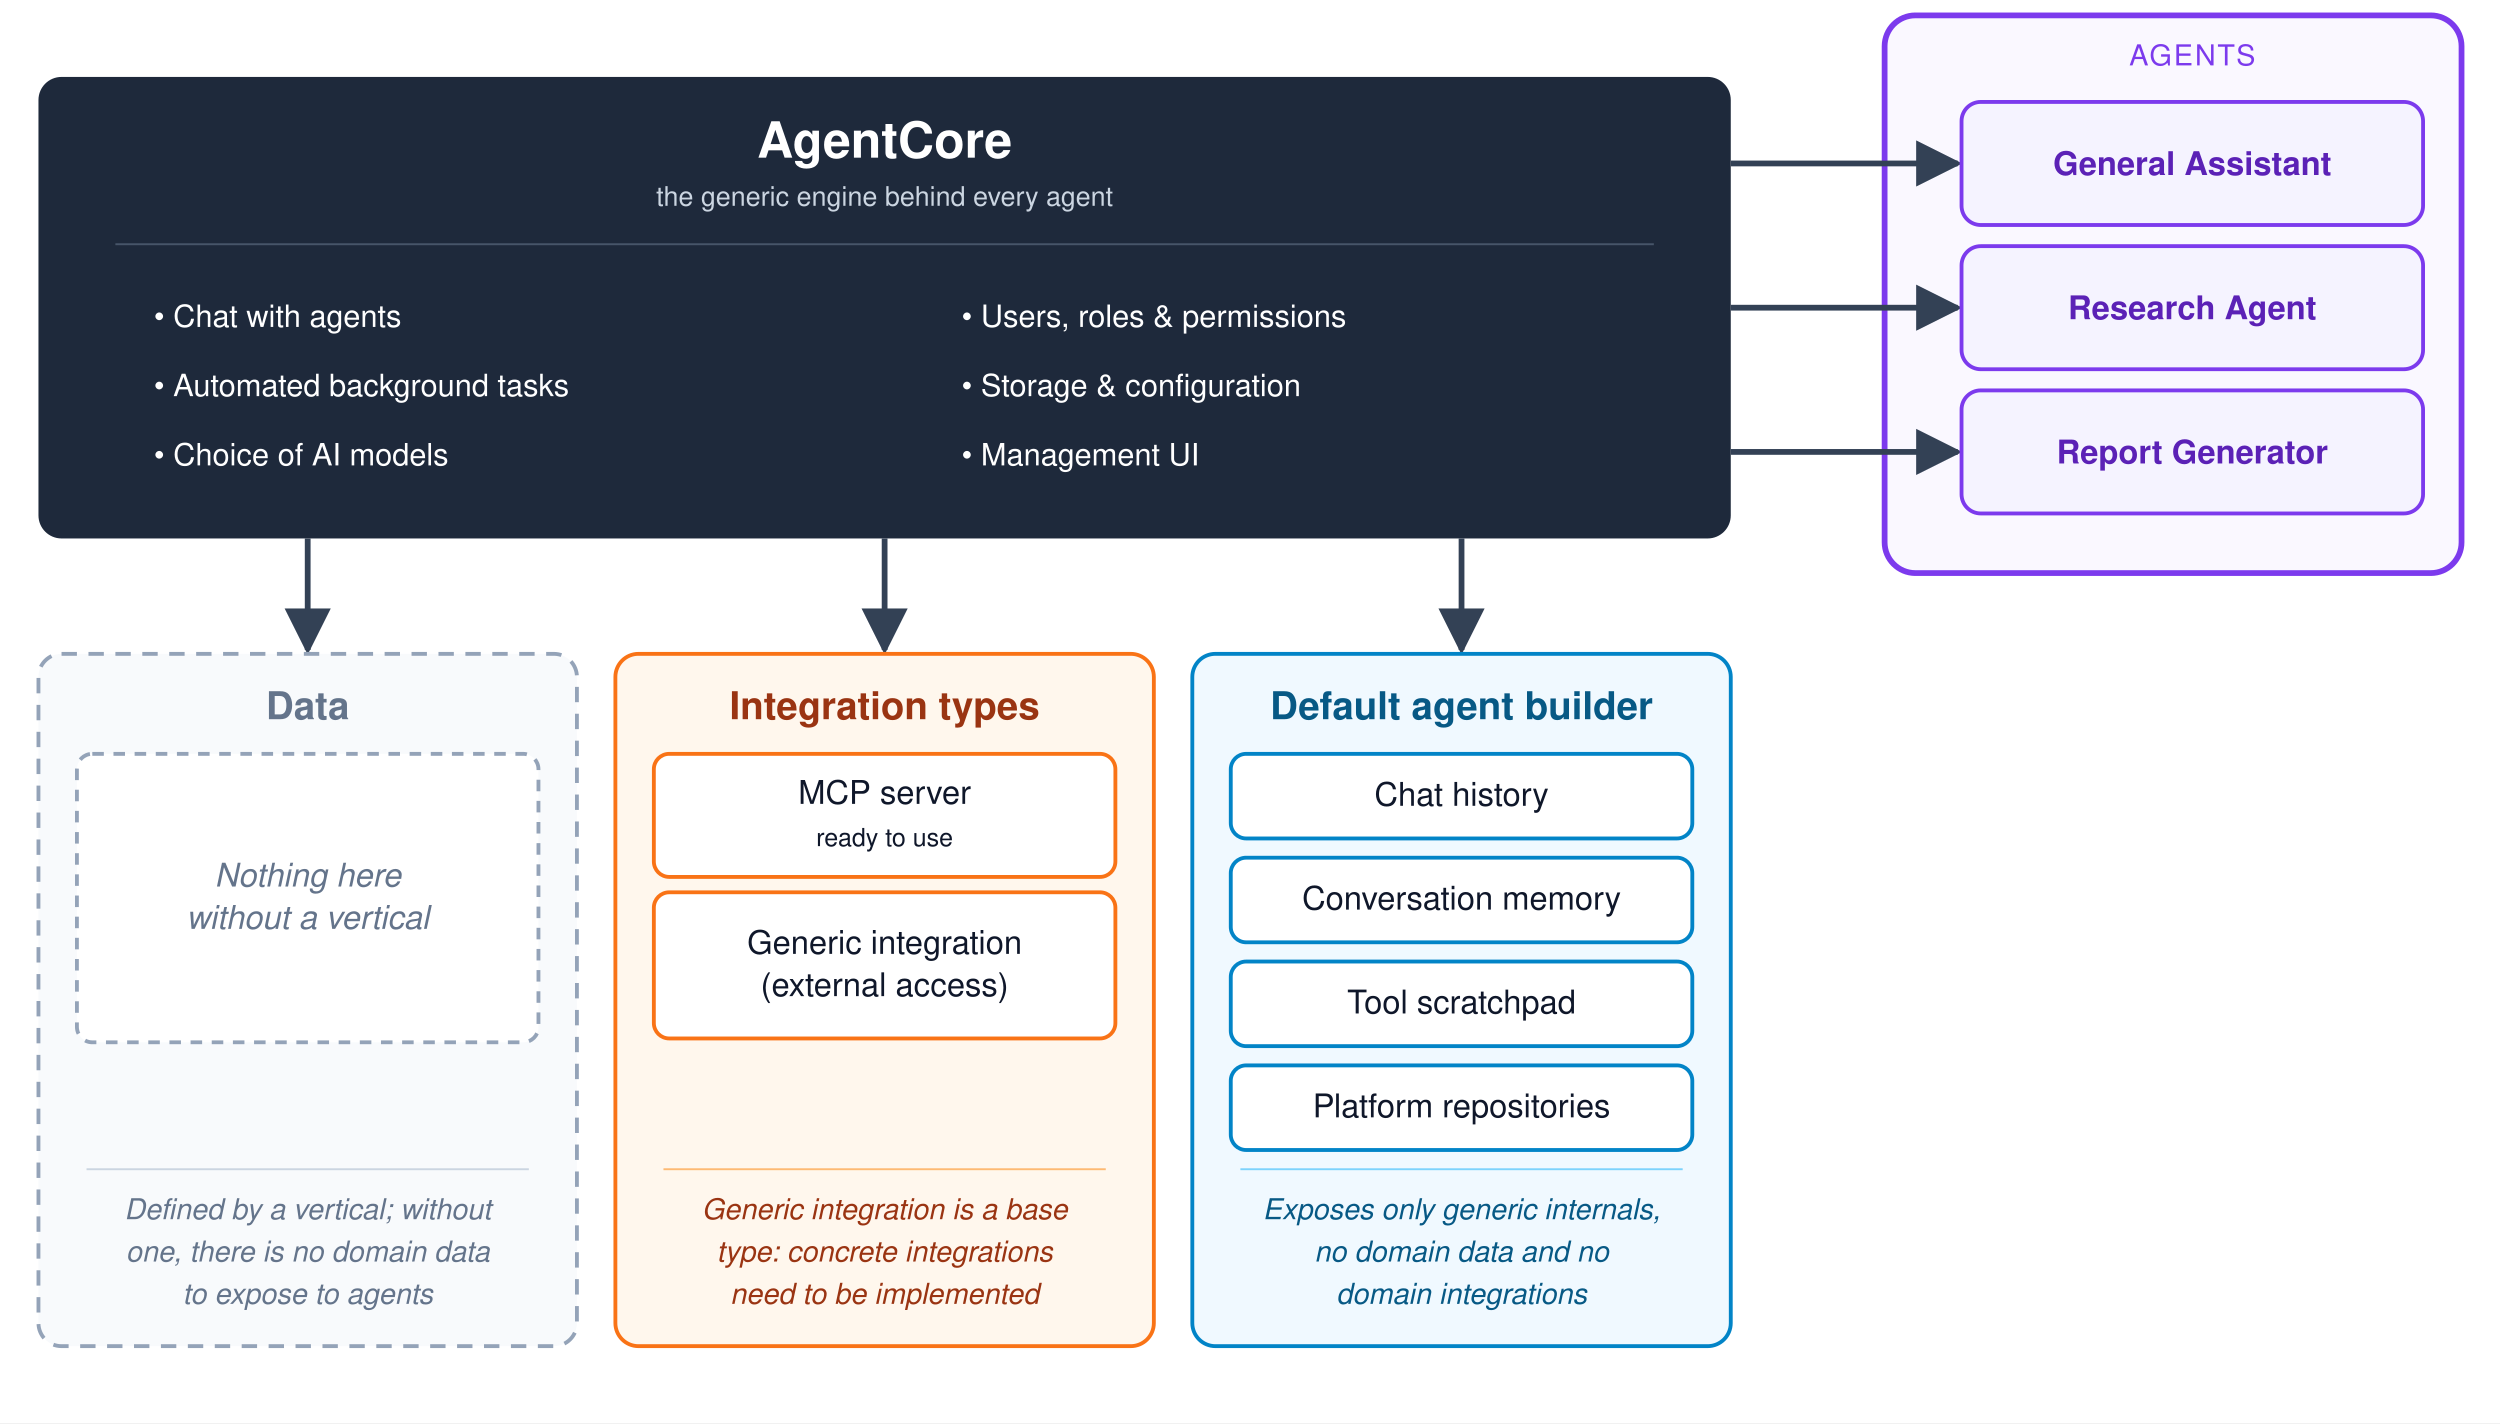
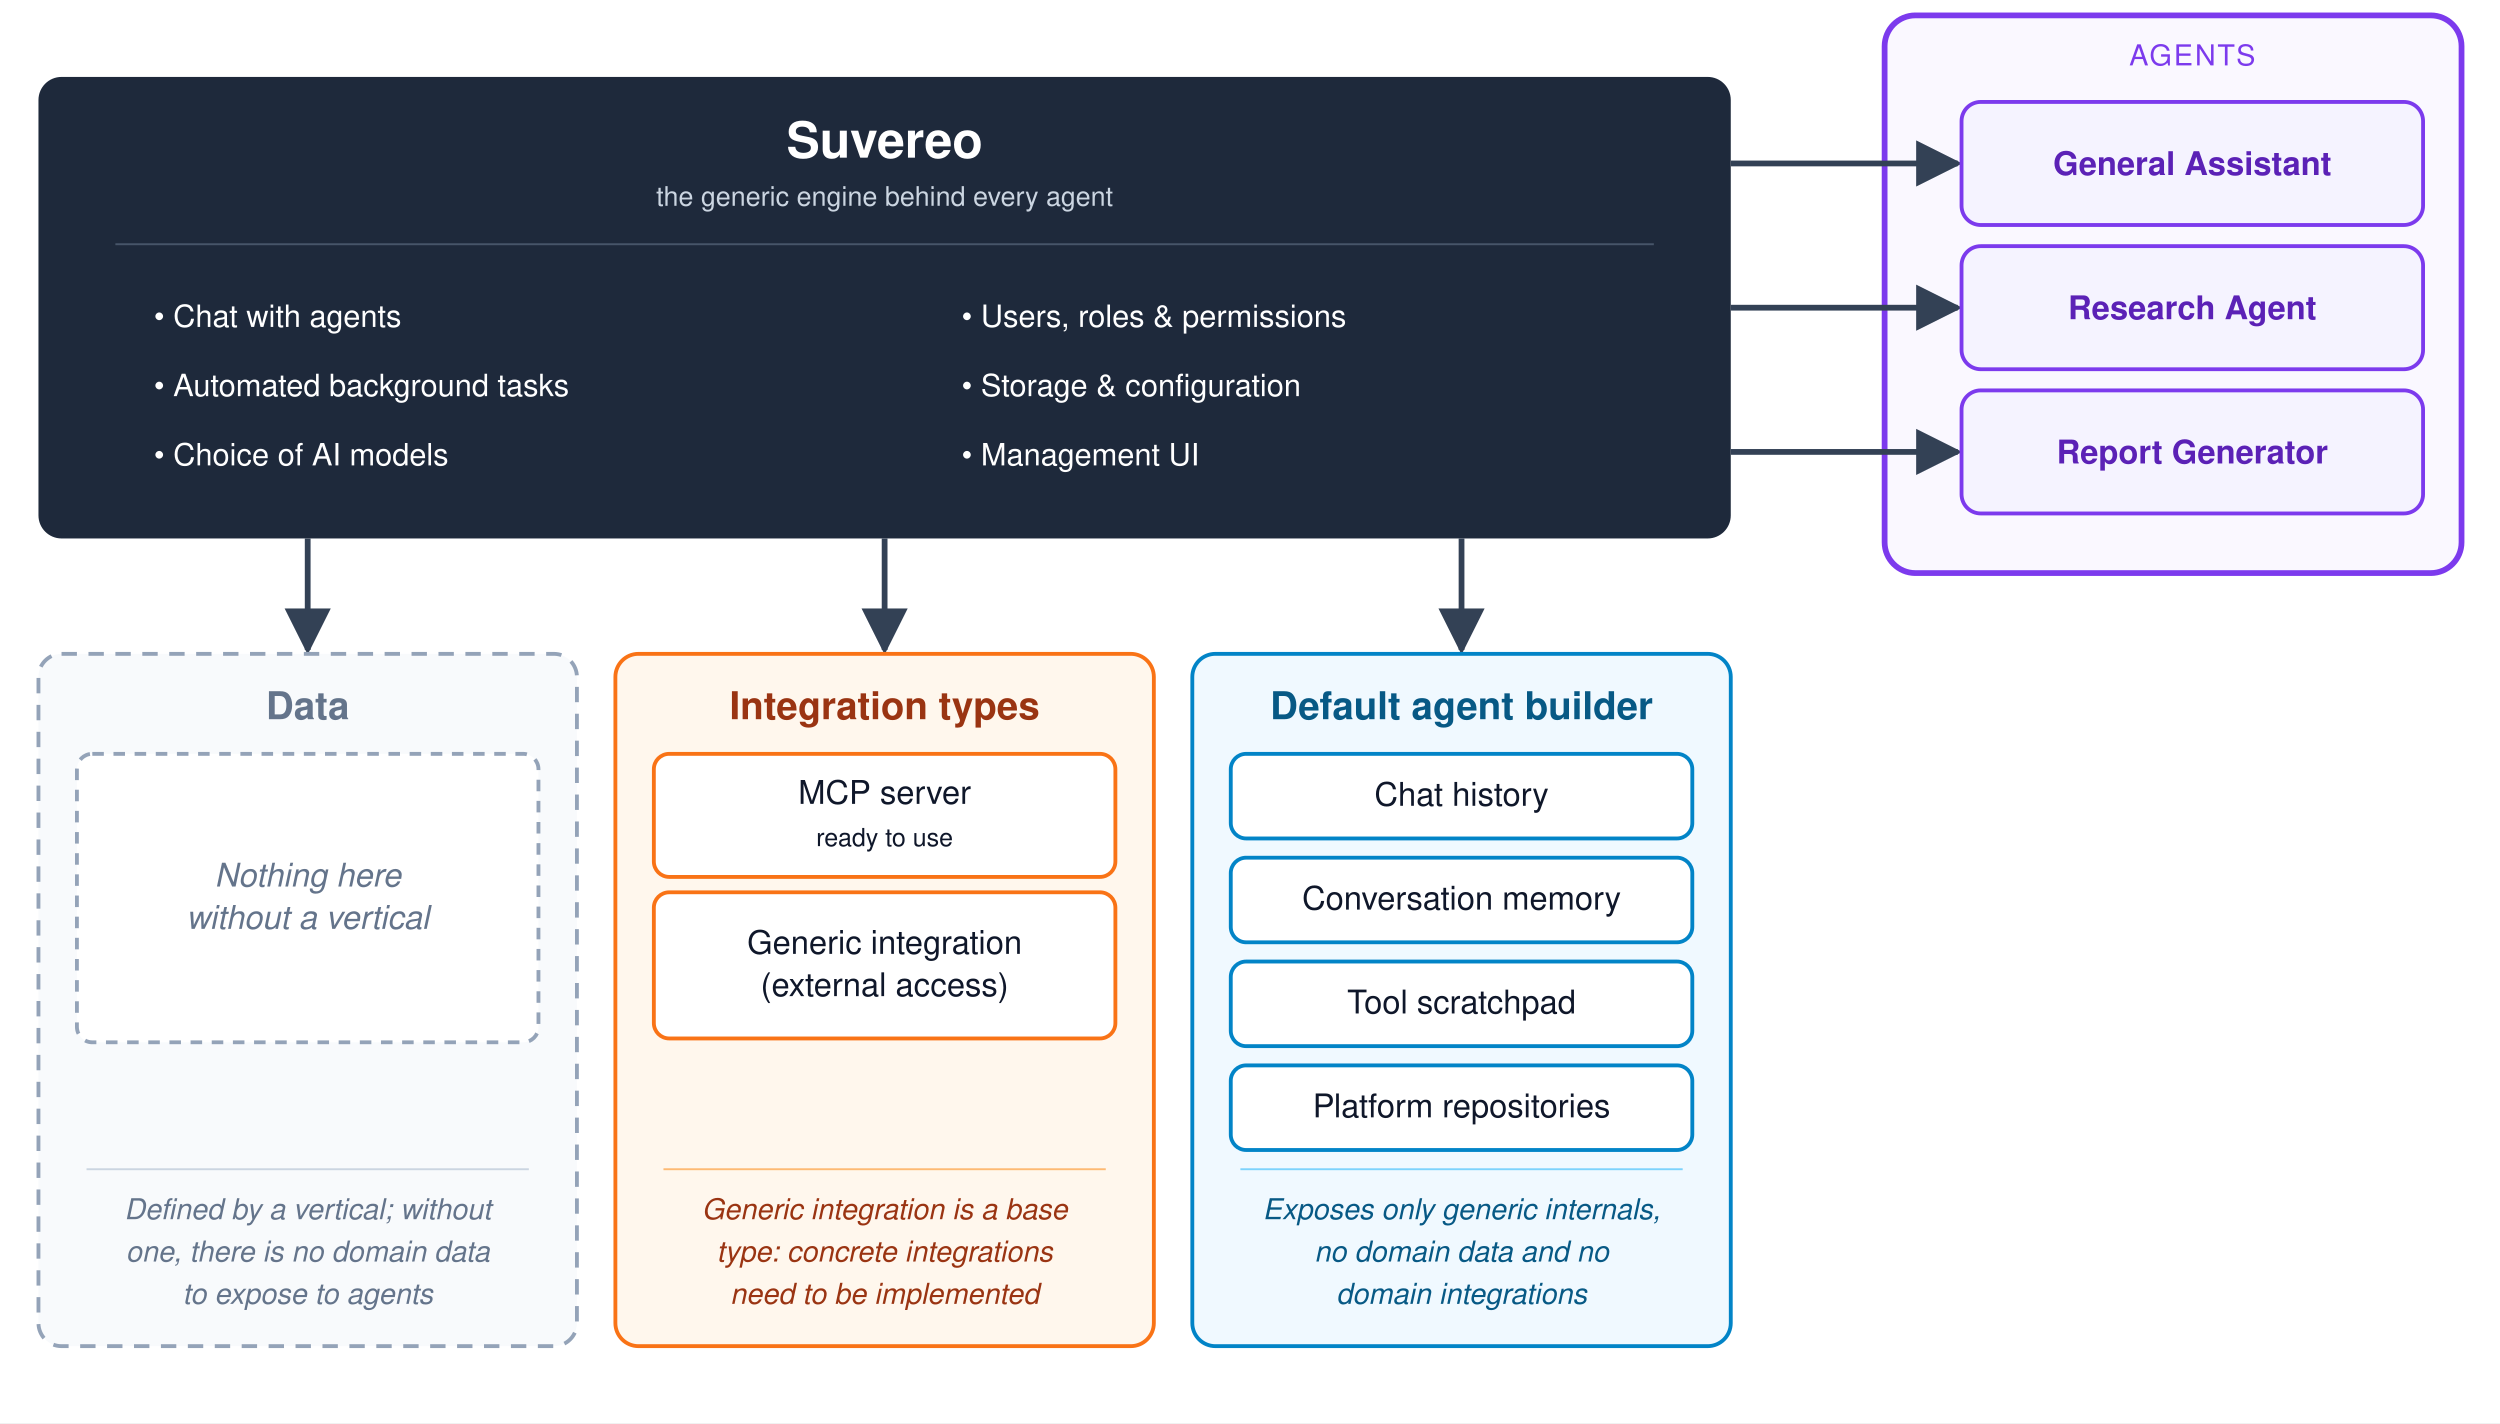
<svg xmlns="http://www.w3.org/2000/svg" width="1300" height="740" viewBox="0 0 1300 740" font-family="Helvetica, Arial, sans-serif">
  <defs>
    <marker id="arrow" viewBox="0 0 10 10" refX="9" refY="5" markerWidth="8" markerHeight="8" orient="auto-start-reverse">
      <path d="M0,0 L10,5 L0,10 z" fill="#334155" />
    </marker>
  </defs>
  <rect width="1300" height="740" fill="#ffffff" />
  <rect x="980" y="8" width="300" height="290" rx="16" fill="#faf8ff" stroke="#7c3aed" stroke-width="3" />
  <text x="1140" y="34" text-anchor="middle" font-size="15" fill="#7c3aed" letter-spacing="1">AGENTS</text>
  <rect x="20" y="40" width="880" height="240" rx="12" fill="#1e293b" />
-   <text x="460" y="82" text-anchor="middle" font-size="26" font-weight="700" fill="#fff">AgentCore</text>
+   <text x="460" y="82" text-anchor="middle" font-size="26" font-weight="700" fill="#fff">Suvereo</text>
  <text x="460" y="107" text-anchor="middle" font-size="14" fill="#cbd5e1">the generic engine behind every agent</text>
  <line x1="60" y1="127" x2="860" y2="127" stroke="#475569" stroke-width="1" />
  <g font-size="16" fill="#fff">
    <text x="80" y="170">• Chat with agents</text>
    <text x="80" y="206">• Automated background tasks</text>
    <text x="80" y="242">• Choice of AI models</text>
    <text x="500" y="170">• Users, roles &amp; permissions</text>
    <text x="500" y="206">• Storage &amp; configuration</text>
    <text x="500" y="242">• Management UI</text>
  </g>
  <line x1="160" y1="280" x2="160" y2="338" stroke="#334155" stroke-width="3" marker-end="url(#arrow)" />
  <line x1="460" y1="280" x2="460" y2="338" stroke="#334155" stroke-width="3" marker-end="url(#arrow)" />
  <line x1="760" y1="280" x2="760" y2="338" stroke="#334155" stroke-width="3" marker-end="url(#arrow)" />
  <rect x="20" y="340" width="280" height="360" rx="12" fill="#f8fafc" stroke="#94a3b8" stroke-width="2" stroke-dasharray="8 6" />
  <text x="160" y="374" text-anchor="middle" font-size="20" font-weight="700" fill="#64748b">Data</text>
  <rect x="40" y="392" width="240" height="150" rx="8" fill="#fff" stroke="#94a3b8" stroke-width="2" stroke-dasharray="6 5" />
  <text x="160" y="461" text-anchor="middle" font-size="17" fill="#64748b" font-style="italic">Nothing here</text>
  <text x="160" y="483" text-anchor="middle" font-size="17" fill="#64748b" font-style="italic">without a vertical</text>
  <line x1="45" y1="608" x2="275" y2="608" stroke="#cbd5e1" stroke-width="1" />
  <text x="160" y="634" text-anchor="middle" font-size="15" font-style="italic" fill="#64748b">Defined by a vertical; without</text>
  <text x="160" y="656" text-anchor="middle" font-size="15" font-style="italic" fill="#64748b">one, there is no domain data</text>
  <text x="160" y="678" text-anchor="middle" font-size="15" font-style="italic" fill="#64748b">to expose to agents</text>
  <rect x="320" y="340" width="280" height="360" rx="12" fill="#fff7ed" stroke="#f97316" stroke-width="2" />
  <text x="460" y="374" text-anchor="middle" font-size="20" font-weight="700" fill="#9a3412">Integration types</text>
  <rect x="340" y="392" width="240" height="64" rx="8" fill="#fff" stroke="#f97316" stroke-width="2" />
  <text x="460" y="418" text-anchor="middle" font-size="17" fill="#0f172a">MCP server</text>
  <text x="460" y="440" text-anchor="middle" font-size="13" fill="#0f172a">ready to use</text>
  <rect x="340" y="464" width="240" height="76" rx="8" fill="#fff" stroke="#f97316" stroke-width="2" />
  <text x="460" y="496" text-anchor="middle" font-size="17" fill="#0f172a">Generic integration</text>
  <text x="460" y="518" text-anchor="middle" font-size="17" fill="#0f172a">(external access)</text>
  <line x1="345" y1="608" x2="575" y2="608" stroke="#fdba74" stroke-width="1" />
  <text x="460" y="634" text-anchor="middle" font-size="15" font-style="italic" fill="#9a3412">Generic integration is a base</text>
  <text x="460" y="656" text-anchor="middle" font-size="15" font-style="italic" fill="#9a3412">type: concrete integrations</text>
  <text x="460" y="678" text-anchor="middle" font-size="15" font-style="italic" fill="#9a3412">need to be implemented</text>
  <rect x="620" y="340" width="280" height="360" rx="12" fill="#f0f9ff" stroke="#0284c7" stroke-width="2" />
  <text x="760" y="374" text-anchor="middle" font-size="20" font-weight="700" fill="#075985">Default agent builder</text>
  <rect x="640" y="392" width="240" height="44" rx="8" fill="#fff" stroke="#0284c7" stroke-width="2" />
  <text x="760" y="419" text-anchor="middle" font-size="17" fill="#0f172a">Chat history</text>
  <rect x="640" y="446" width="240" height="44" rx="8" fill="#fff" stroke="#0284c7" stroke-width="2" />
  <text x="760" y="473" text-anchor="middle" font-size="17" fill="#0f172a">Conversation memory</text>
  <rect x="640" y="500" width="240" height="44" rx="8" fill="#fff" stroke="#0284c7" stroke-width="2" />
  <text x="760" y="527" text-anchor="middle" font-size="17" fill="#0f172a">Tool scratchpad</text>
  <rect x="640" y="554" width="240" height="44" rx="8" fill="#fff" stroke="#0284c7" stroke-width="2" />
  <text x="760" y="581" text-anchor="middle" font-size="17" fill="#0f172a">Platform repositories</text>
  <line x1="645" y1="608" x2="875" y2="608" stroke="#7dd3fc" stroke-width="1" />
  <text x="760" y="634" text-anchor="middle" font-size="15" font-style="italic" fill="#075985">Exposes only generic internals,</text>
  <text x="760" y="656" text-anchor="middle" font-size="15" font-style="italic" fill="#075985">no domain data and no</text>
  <text x="760" y="678" text-anchor="middle" font-size="15" font-style="italic" fill="#075985">domain integrations</text>
  <line x1="900" y1="85" x2="1018" y2="85" stroke="#334155" stroke-width="3" marker-end="url(#arrow)" />
  <line x1="900" y1="160" x2="1018" y2="160" stroke="#334155" stroke-width="3" marker-end="url(#arrow)" />
  <line x1="900" y1="235" x2="1018" y2="235" stroke="#334155" stroke-width="3" marker-end="url(#arrow)" />
  <rect x="1020" y="53" width="240" height="64" rx="10" fill="#f5f3ff" stroke="#7c3aed" stroke-width="2" />
  <text x="1140" y="91" text-anchor="middle" font-size="17" font-weight="700" fill="#5b21b6">General Assistant</text>
  <rect x="1020" y="128" width="240" height="64" rx="10" fill="#f5f3ff" stroke="#7c3aed" stroke-width="2" />
  <text x="1140" y="166" text-anchor="middle" font-size="17" font-weight="700" fill="#5b21b6">Research Agent</text>
  <rect x="1020" y="203" width="240" height="64" rx="10" fill="#f5f3ff" stroke="#7c3aed" stroke-width="2" />
  <text x="1140" y="241" text-anchor="middle" font-size="17" font-weight="700" fill="#5b21b6">Report Generator</text>
</svg>
